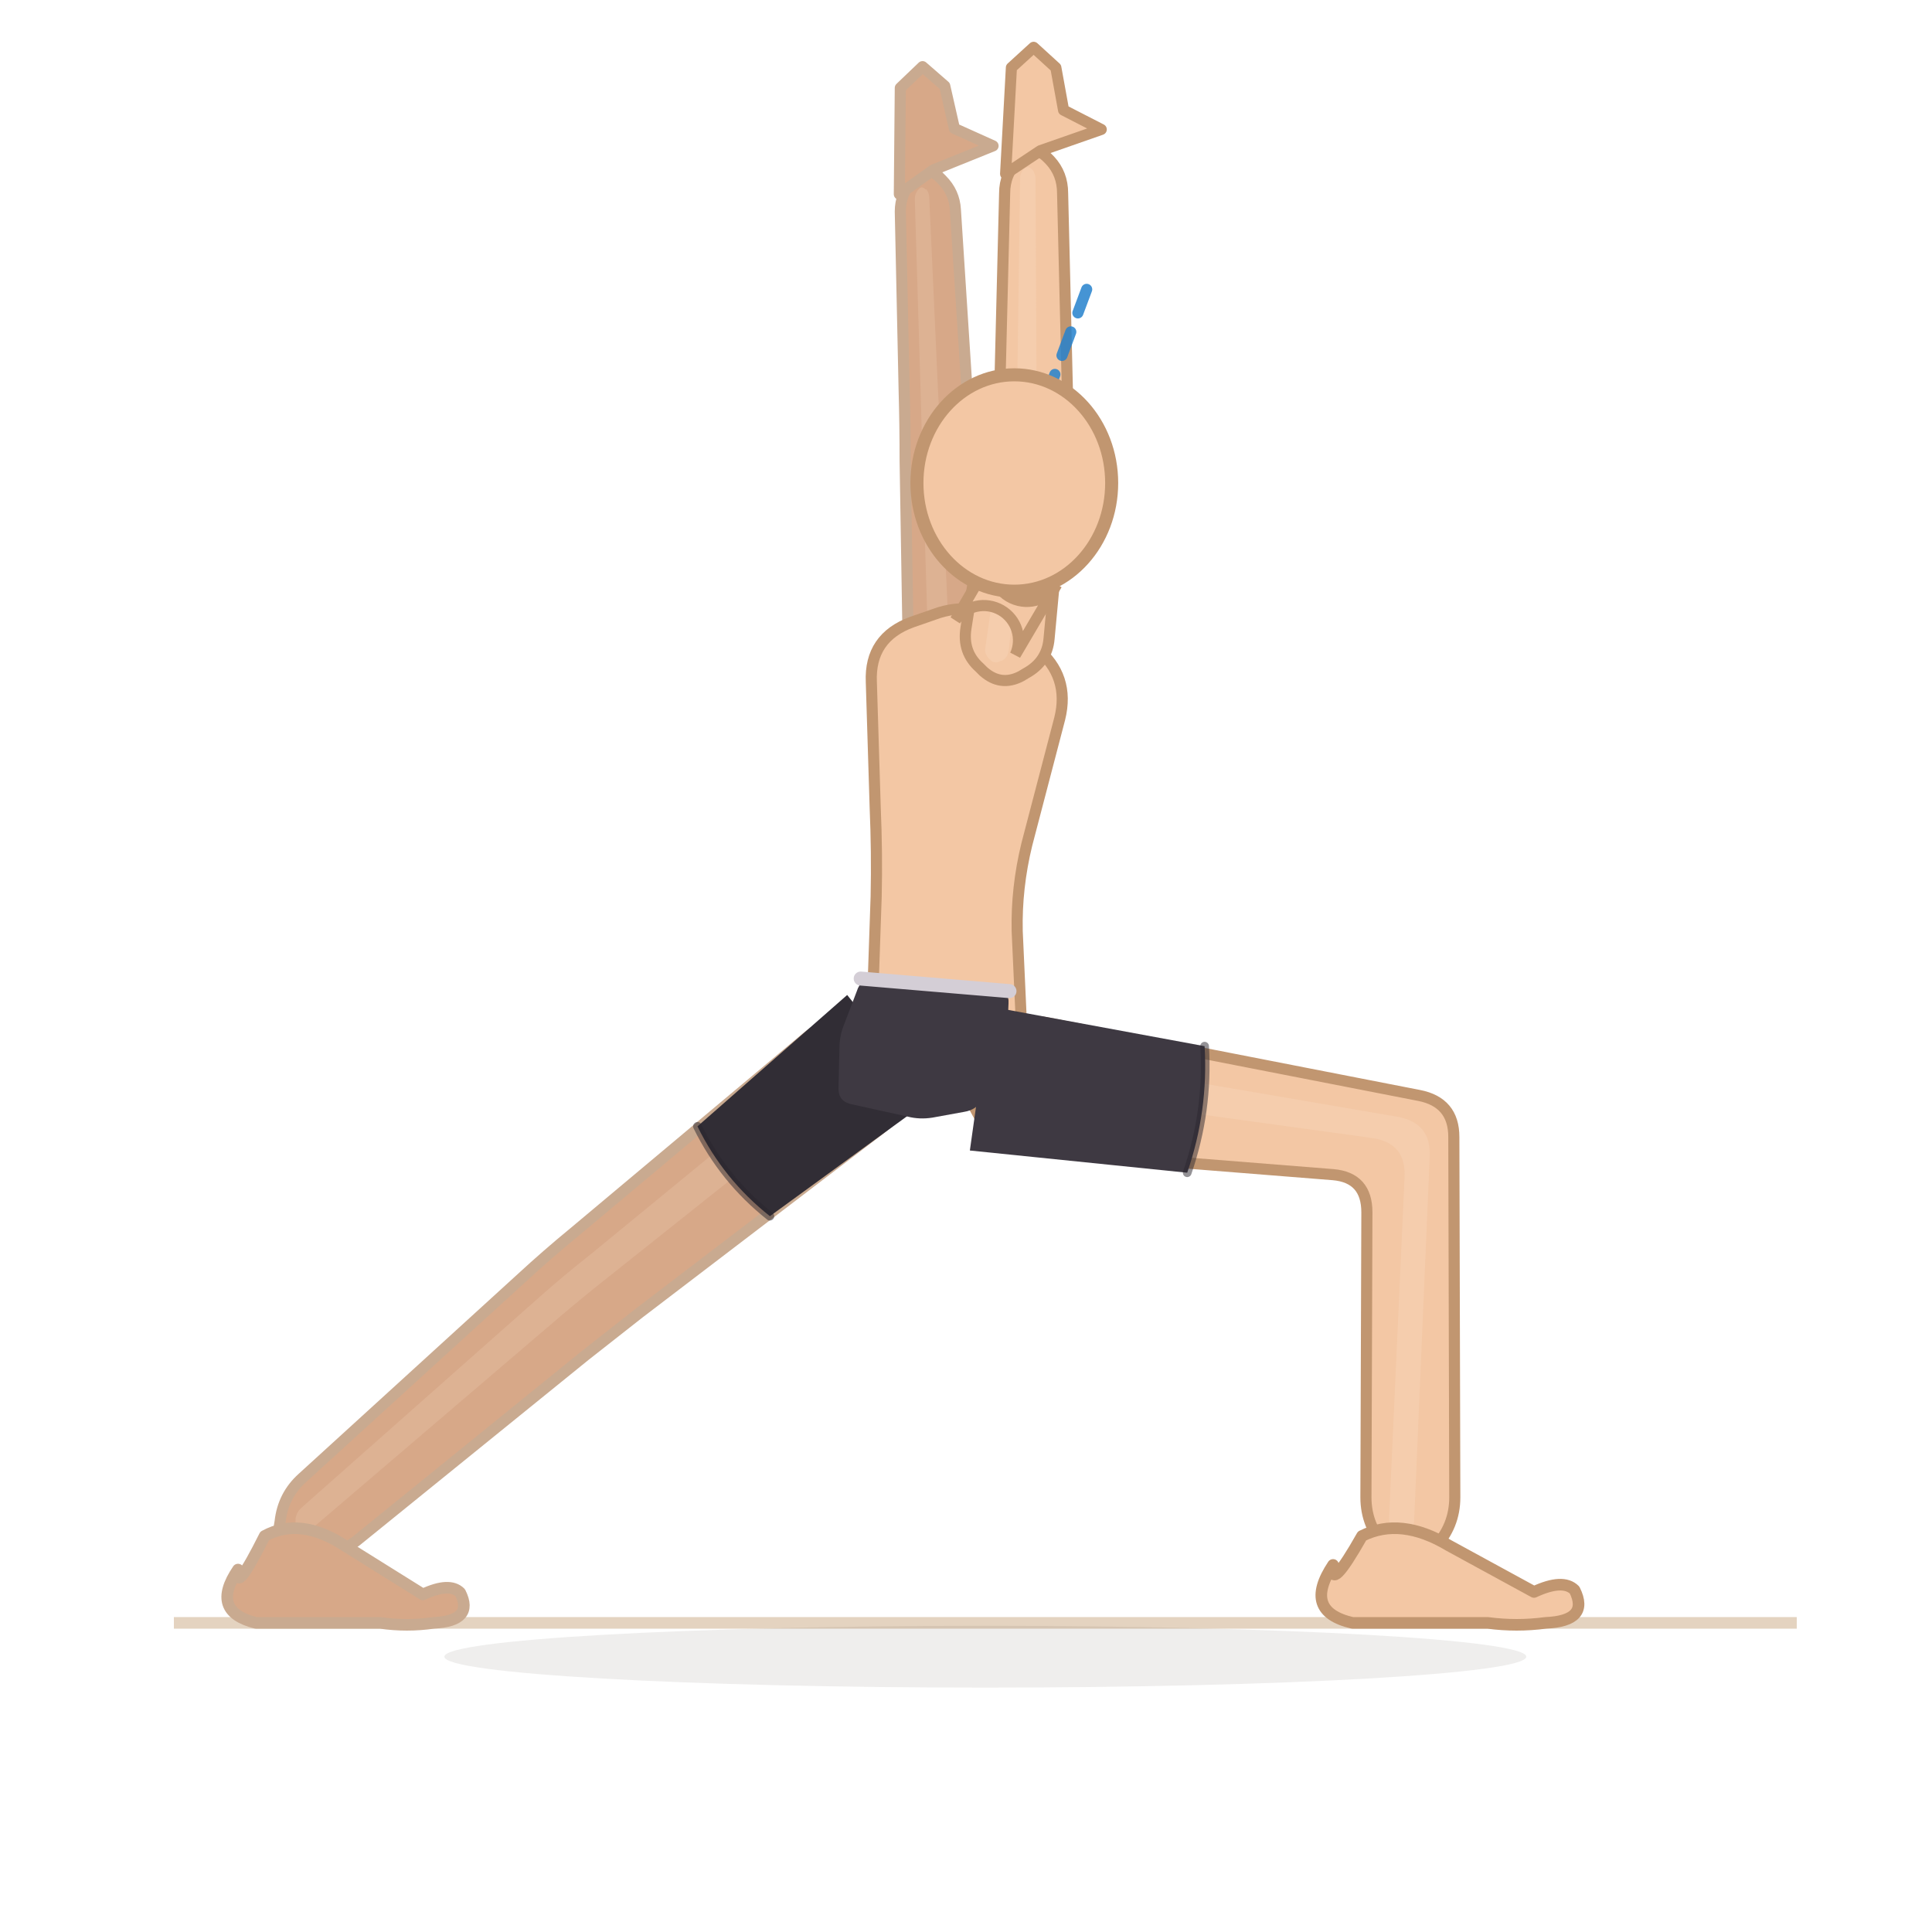
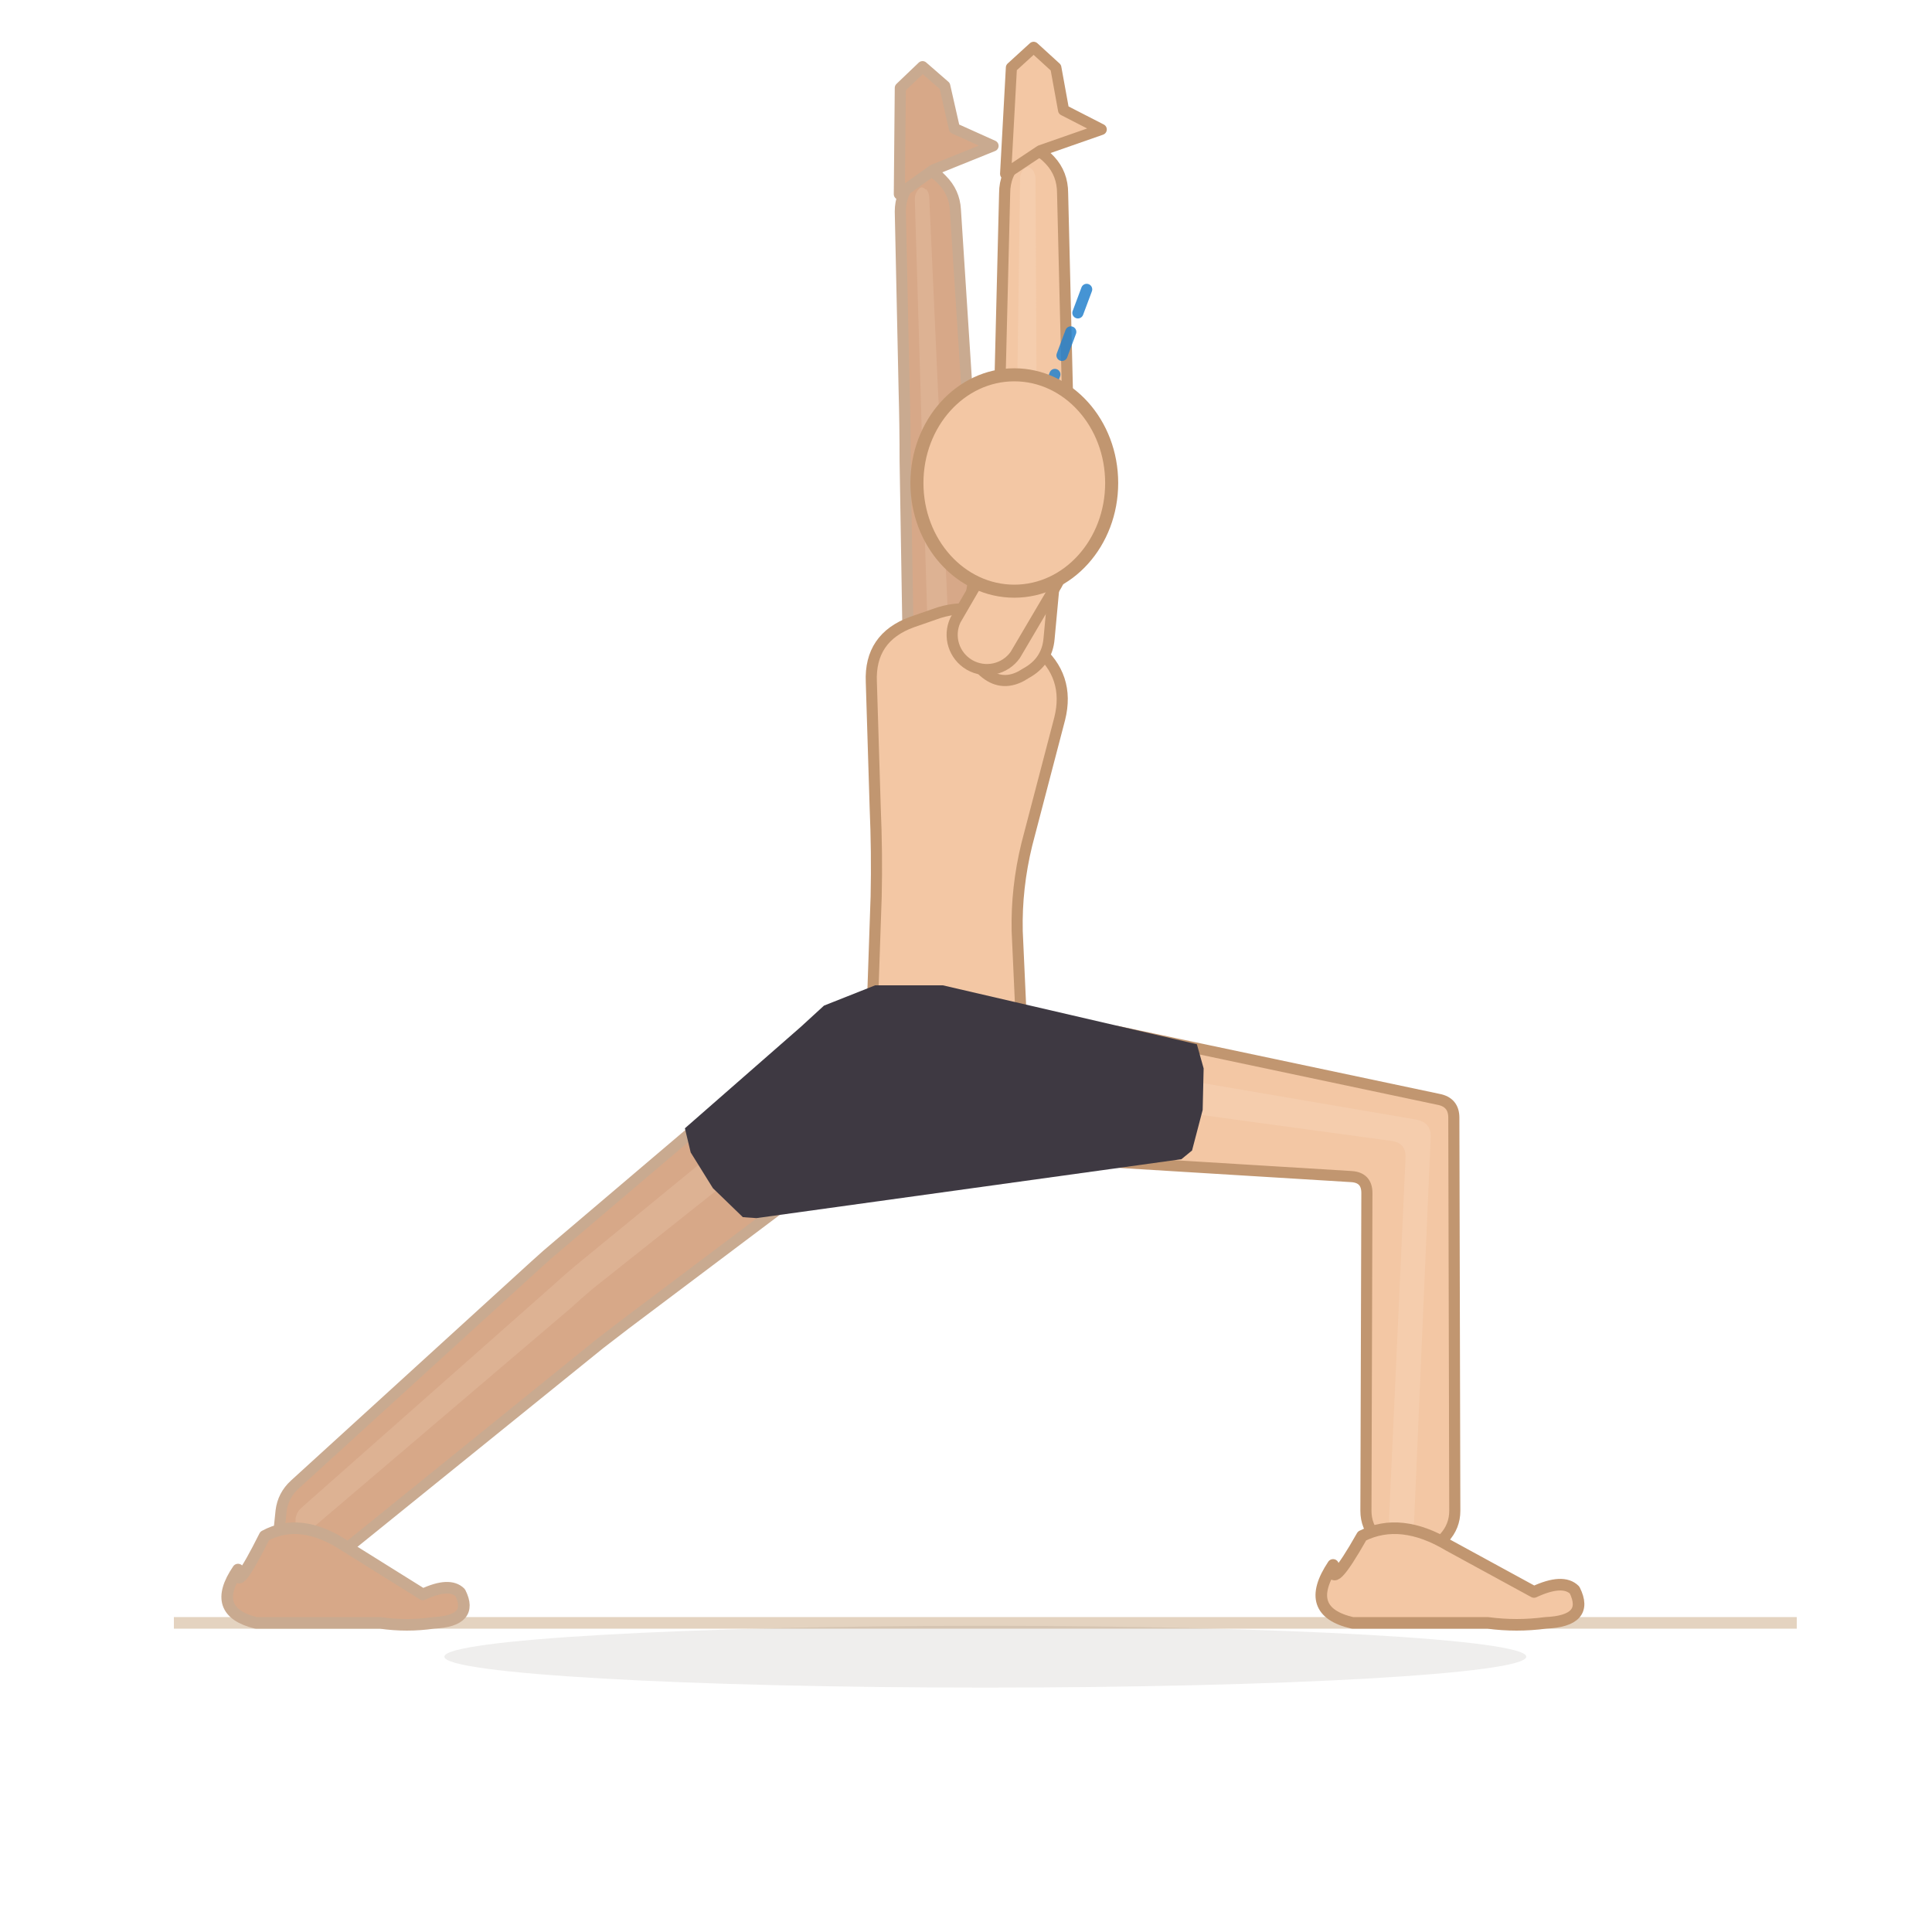
<svg xmlns="http://www.w3.org/2000/svg" viewBox="0 0 200 200">
  <line x1="18" y1="168" x2="186" y2="168" stroke="#e4d3c0" stroke-width="1.2" />
  <ellipse cx="102" cy="171.5" rx="56" ry="3.2" fill="rgba(62,42,28,0.08)" />
-   <path d="M 83.5,107.4 L 59.4,127.6 Q 56.6,129.9 54,132.3 L 31.3,153 Q 29.3,154.8 29,157.5 L 28.9,158.1 Q 28.7,160.9 31.4,161 L 32,161 Q 34.7,161.2 36.9,159.5 L 60.6,140.3 Q 63.4,138.1 66.2,135.9 L 91.1,116.9 Q 93.9,114.8 93.7,111.4 L 93.7,110.6 Q 93.5,107.2 90.2,106.3 L 89.4,106.1 Q 86.1,105.2 83.5,107.4 Z" fill="#d7a888" stroke="#c9aa90" stroke-width="1.15" stroke-linejoin="round" />
-   <path d="M 87.4,108.3 L 61.2,129.8 Q 58.4,132 55.7,134.4 L 31.3,156 Q 30.7,156.5 30.6,157.2 L 30.6,157.4 Q 30.5,158.2 31.3,158.2 L 31.5,158.2 Q 32.2,158.3 32.8,157.8 L 57.5,136.7 Q 60.3,134.3 63.1,132.1 L 89.6,111 Q 90.3,110.4 90.3,109.4 L 90.3,109.2 Q 90.2,108.2 89.3,108 L 89.1,107.9 Q 88.1,107.7 87.4,108.3 Z" fill="#f3d4bc" opacity="0.22" />
+   <path d="M 78.4,111.4 L 57.8,128.9 Q 56.6,129.9 55.4,131 L 30.5,153.7 Q 29.3,154.8 29.1,156.4 L 28.8,159.3 Q 28.7,160.9 30.2,161 L 33.1,161.1 Q 34.7,161.2 36,160.2 L 62.1,139.1 Q 63.4,138.1 64.7,137.1 L 86.1,121 Q 87.3,120.1 86.3,118.8 L 80.6,111.6 Q 79.6,110.4 78.4,111.4 Z" fill="#d7a888" stroke="#c9aa90" stroke-width="1.15" stroke-linejoin="round" />
+   <path d="M 85.1,110.1 L 59.6,131 Q 58.4,132 57.2,133.1 L 31.3,156 Q 30.7,156.5 30.6,157.2 L 30.6,157.4 Q 30.5,158.2 31.3,158.2 L 31.5,158.2 Q 32.2,158.3 32.8,157.8 L 59.1,135.4 Q 60.3,134.3 61.5,133.3 L 87.3,112.8 Q 88.5,111.9 87.5,110.6 L 87.3,110.4 Q 86.3,109.2 85.1,110.1 Z" fill="#f3d4bc" opacity="0.22" />
  <path d="M 24.64,162.48 Q 21.696,166.8 26.48,168 L 39.36,168 Q 42.12,168.4 44.88,168 Q 49.112,167.8 47.64,164.872 Q 46.536,163.768 43.776,165.056 L 35.68,160 Q 31.08,157 27.4,159 Q 24.272,165.24 24.64,162.48 Z" fill="#d7a888" stroke="#c9aa90" stroke-width="1.2" stroke-linejoin="round" />
-   <path d="M 106.6,119.1 L 138,121.6 Q 141.5,121.9 141.5,125.5 L 141.4,155 Q 141.4,158 143.5,160.2 L 143.9,160.7 Q 146,162.8 148.1,160.7 L 148.5,160.2 Q 150.6,158 150.6,155 L 150.5,117.7 Q 150.5,114.1 146.9,113.4 L 108.5,105.9 Q 105,105.2 102.5,107.8 L 101.6,108.7 Q 99.1,111.3 100.8,114.5 L 101.4,115.6 Q 103,118.8 106.6,119.1 Z" fill="#f3c7a4" stroke="#c19670" stroke-width="1.15" stroke-linejoin="round" />
-   <path d="M 105,112.7 L 142,117.8 Q 145.6,118.3 145.4,121.9 L 143.8,157.1 Q 143.8,157.9 144.3,158.6 L 144.5,158.7 Q 145,159.4 145.6,158.8 L 145.8,158.6 Q 146.4,158.1 146.4,157.2 L 148,119.8 Q 148.2,116.2 144.6,115.6 L 105.5,108.9 Q 104.5,108.7 103.7,109.5 L 103.6,109.7 Q 102.8,110.4 103.3,111.4 L 103.4,111.6 Q 103.9,112.5 105,112.7 Z" fill="#fbe3cf" opacity="0.22" />
+   <path d="M 113.8,120.2 L 139.9,121.8 Q 141.5,121.9 141.5,123.5 L 141.4,156.4 Q 141.4,158 142.5,159.2 L 144.9,161.7 Q 146,162.8 147.1,161.7 L 149.5,159.2 Q 150.6,158 150.6,156.4 L 150.5,115.7 Q 150.5,114.1 148.9,113.8 L 115.8,106.8 Q 114.2,106.5 114,108.1 L 112.5,118.6 Q 112.2,120.1 113.8,120.2 Z" fill="#f3c7a4" stroke="#c19670" stroke-width="1.15" stroke-linejoin="round" />
+   <path d="M 108.1,113.2 L 144,118.1 Q 145.6,118.3 145.5,119.9 L 143.8,157.1 Q 143.8,157.9 144.3,158.6 L 144.5,158.7 Q 145,159.4 145.6,158.8 L 145.8,158.6 Q 146.4,158.1 146.4,157.2 L 148.1,117.8 Q 148.2,116.2 146.6,115.9 L 108.6,109.4 Q 107.1,109.1 106.8,110.7 L 106.7,111.4 Q 106.5,112.9 108.1,113.2 Z" fill="#fbe3cf" opacity="0.22" />
  <path d="M 138,162 Q 134.8,166.8 140,168 L 154,168 Q 157,168.4 160,168 Q 164.6,167.8 163,164.6 Q 161.8,163.4 158.8,164.8 L 150,160 Q 145,157 141,159 Q 137.6,165 138,162 Z" fill="#f3c7a4" stroke="#c19670" stroke-width="1.2" stroke-linejoin="round" />
  <path d="M 101.8,65.6 L 100.6,47.5 Q 100.3,43.9 100.1,40.3 L 98.9,21.7 Q 98.8,19.9 97.5,18.6 L 97.2,18.3 Q 95.9,17.1 94.7,18.4 L 94.4,18.7 Q 93.2,20.1 93.2,21.9 L 93.6,40.5 Q 93.7,44.1 93.7,47.7 L 94,65.9 Q 94,68.2 95.9,69.4 L 96.3,69.7 Q 98.1,70.9 99.9,69.5 L 100.3,69.2 Q 102,67.8 101.8,65.6 Z" fill="#d7a888" stroke="#c9aa90" stroke-width="1.15" stroke-linejoin="round" />
  <path d="M 98.3,67.4 L 97.4,47.6 Q 97.3,44 97.1,40.4 L 96.2,20.5 Q 96.2,20 95.9,19.6 L 95.8,19.6 Q 95.4,19.2 95.1,19.6 L 95,19.7 Q 94.7,20.1 94.7,20.6 L 95.3,40.5 Q 95.4,44.1 95.5,47.7 L 96.1,67.5 Q 96.1,68.1 96.6,68.4 L 96.7,68.5 Q 97.2,68.8 97.7,68.5 L 97.8,68.4 Q 98.3,68 98.3,67.4 Z" fill="#f3d4bc" opacity="0.22" />
  <path d="M 93.1,20.1 L 93.2,9.1 L 95.5,6.9 L 97.8,8.9 L 98.8,13.3 L 102.8,15.1 L 96.6,17.6 Z" fill="#d7a888" stroke="#c9aa90" stroke-width="1.15" stroke-linejoin="round" />
  <path d="M 94.4,64.4 L 96.7,63.6 Q 101,62 104.6,64.9 L 107.3,67.1 Q 110.8,70 109.7,74.4 L 106.3,87.4 Q 105.2,91.9 105.3,96.4 L 105.8,107.4 Q 105.9,112 101.3,112 L 94.7,112 Q 90.1,112 90.2,107.4 L 90.7,92.8 Q 90.8,88.2 90.6,83.6 L 90.2,70.6 Q 90,66 94.4,64.4 Z" fill="#f3c7a4" stroke="#c19670" stroke-width="1.15" stroke-linejoin="round" />
  <g data-shorts="inline">
-     <path d="M 87.7,103 L 72.2,116.6 Q 74.9,122.1 79.7,125.9 L 96.3,113.8 Z" fill="#312d35" />
-     <path d="M 90.4,101.4 L 103.2,102.5 Q 104.5,102.6 104.4,103.9 L 104.2,108.5 Q 104.2,109.8 103.5,110.9 L 101.7,113.8 Q 101.1,114.9 99.8,115.1 L 96.5,115.7 Q 95.2,115.9 94,115.6 L 88.1,114.3 Q 86.8,114 86.8,112.7 L 86.9,108.5 Q 86.9,107.2 87.4,106 L 88.7,102.6 Q 89.1,101.3 90.4,101.4 Z" fill="#3e3942" />
-     <path d="M 89.1,101.3 L 104.5,102.6" fill="none" stroke="#d4ced6" stroke-width="1.45" stroke-linecap="round" />
-     <path d="M 100.4,119.1 L 122.9,121.4 Q 125.1,115 124.7,108.3 L 102.5,104.2 Z" fill="#3e3942" />
-     <path d="M 72.2,116.6 Q 74.9,122.1 79.7,125.9" fill="none" stroke="#2a262e" stroke-width="0.9" stroke-linecap="round" opacity="0.5" />
-     <path d="M 122.9,121.4 Q 125.1,115 124.7,108.3" fill="none" stroke="#2a262e" stroke-width="0.9" stroke-linecap="round" opacity="0.5" />
+     <path d="M 70.9,116.8 L 73.3,114.7 L 82.9,106.3 L 85.3,104.1 L 90.6,102 L 97.6,102 L 123.9,108.1 L 124.6,110.6 L 124.5,114.9 L 123.4,119.1 L 122.3,120 L 78.3,126.1 L 76.9,126 L 73.8,123 L 71.5,119.3 Z" fill="#3e3942" fill-rule="nonzero" />
  </g>
  <path d="M 108.6,66.1 L 110.3,47.8 Q 110.6,44.2 110.5,40.6 L 110,20 Q 110,18 108.7,16.6 L 108.4,16.3 Q 107,14.9 105.7,16.3 L 105.4,16.6 Q 104,18 104,20 L 103.5,40.2 Q 103.4,43.8 102.8,47.3 L 100,65 Q 99.6,67.5 101.4,69.1 L 101.8,69.5 Q 103.6,71.1 105.7,70 L 106.2,69.7 Q 108.4,68.5 108.6,66.1 Z" fill="#f3c7a4" stroke="#c19670" stroke-width="1.15" stroke-linejoin="round" />
  <path d="M 104.4,67.4 L 106.9,47.6 Q 107.3,44 107.3,40.4 L 107.2,18.6 Q 107.2,18 106.9,17.6 L 106.8,17.5 Q 106.4,17.1 106,17.5 L 105.9,17.6 Q 105.6,18 105.6,18.5 L 105.3,40.3 Q 105.3,43.9 104.8,47.5 L 102,67.1 Q 101.9,67.7 102.4,68.2 L 102.5,68.3 Q 103,68.8 103.6,68.4 L 103.7,68.4 Q 104.3,68.1 104.4,67.4 Z" fill="#fbe3cf" opacity="0.22" />
  <path d="M 104.1,18 L 104.7,7 L 107,4.9 L 109.3,7 L 110.1,11.4 L 114,13.4 L 107.7,15.6 Z" fill="#f3c7a4" stroke="#c19670" stroke-width="1.15" stroke-linejoin="round" />
  <line x1="105" y1="50" x2="112.7" y2="29.4" stroke="#2481cc" stroke-width="1.15" stroke-dasharray="2.6 2.1" stroke-linecap="round" opacity="0.85" />
-   <path d="M 105.1,67.8 L 109.4,60.5 A 3.6 3.6 0 0 1 103.2,56.8 L 98.9,64.2 A 3.6 3.6 0 0 1 105.1,67.8 Z" fill="#f3c7a4" stroke="#c19670" stroke-width="1.15" />
+   <path d="M 105.1,67.8 L 109.4,60.5 A 3.6 3.6 0 0 0 103.2,56.8 L 98.9,64.2 A 3.6 3.6 0 0 0 105.1,67.8 Z" fill="#f3c7a4" stroke="#c19670" stroke-width="1.15" />
  <ellipse cx="105" cy="50" rx="10.08" ry="11.2" fill="#f3c7a4" stroke="#c19670" stroke-width="1.35" />
</svg>
